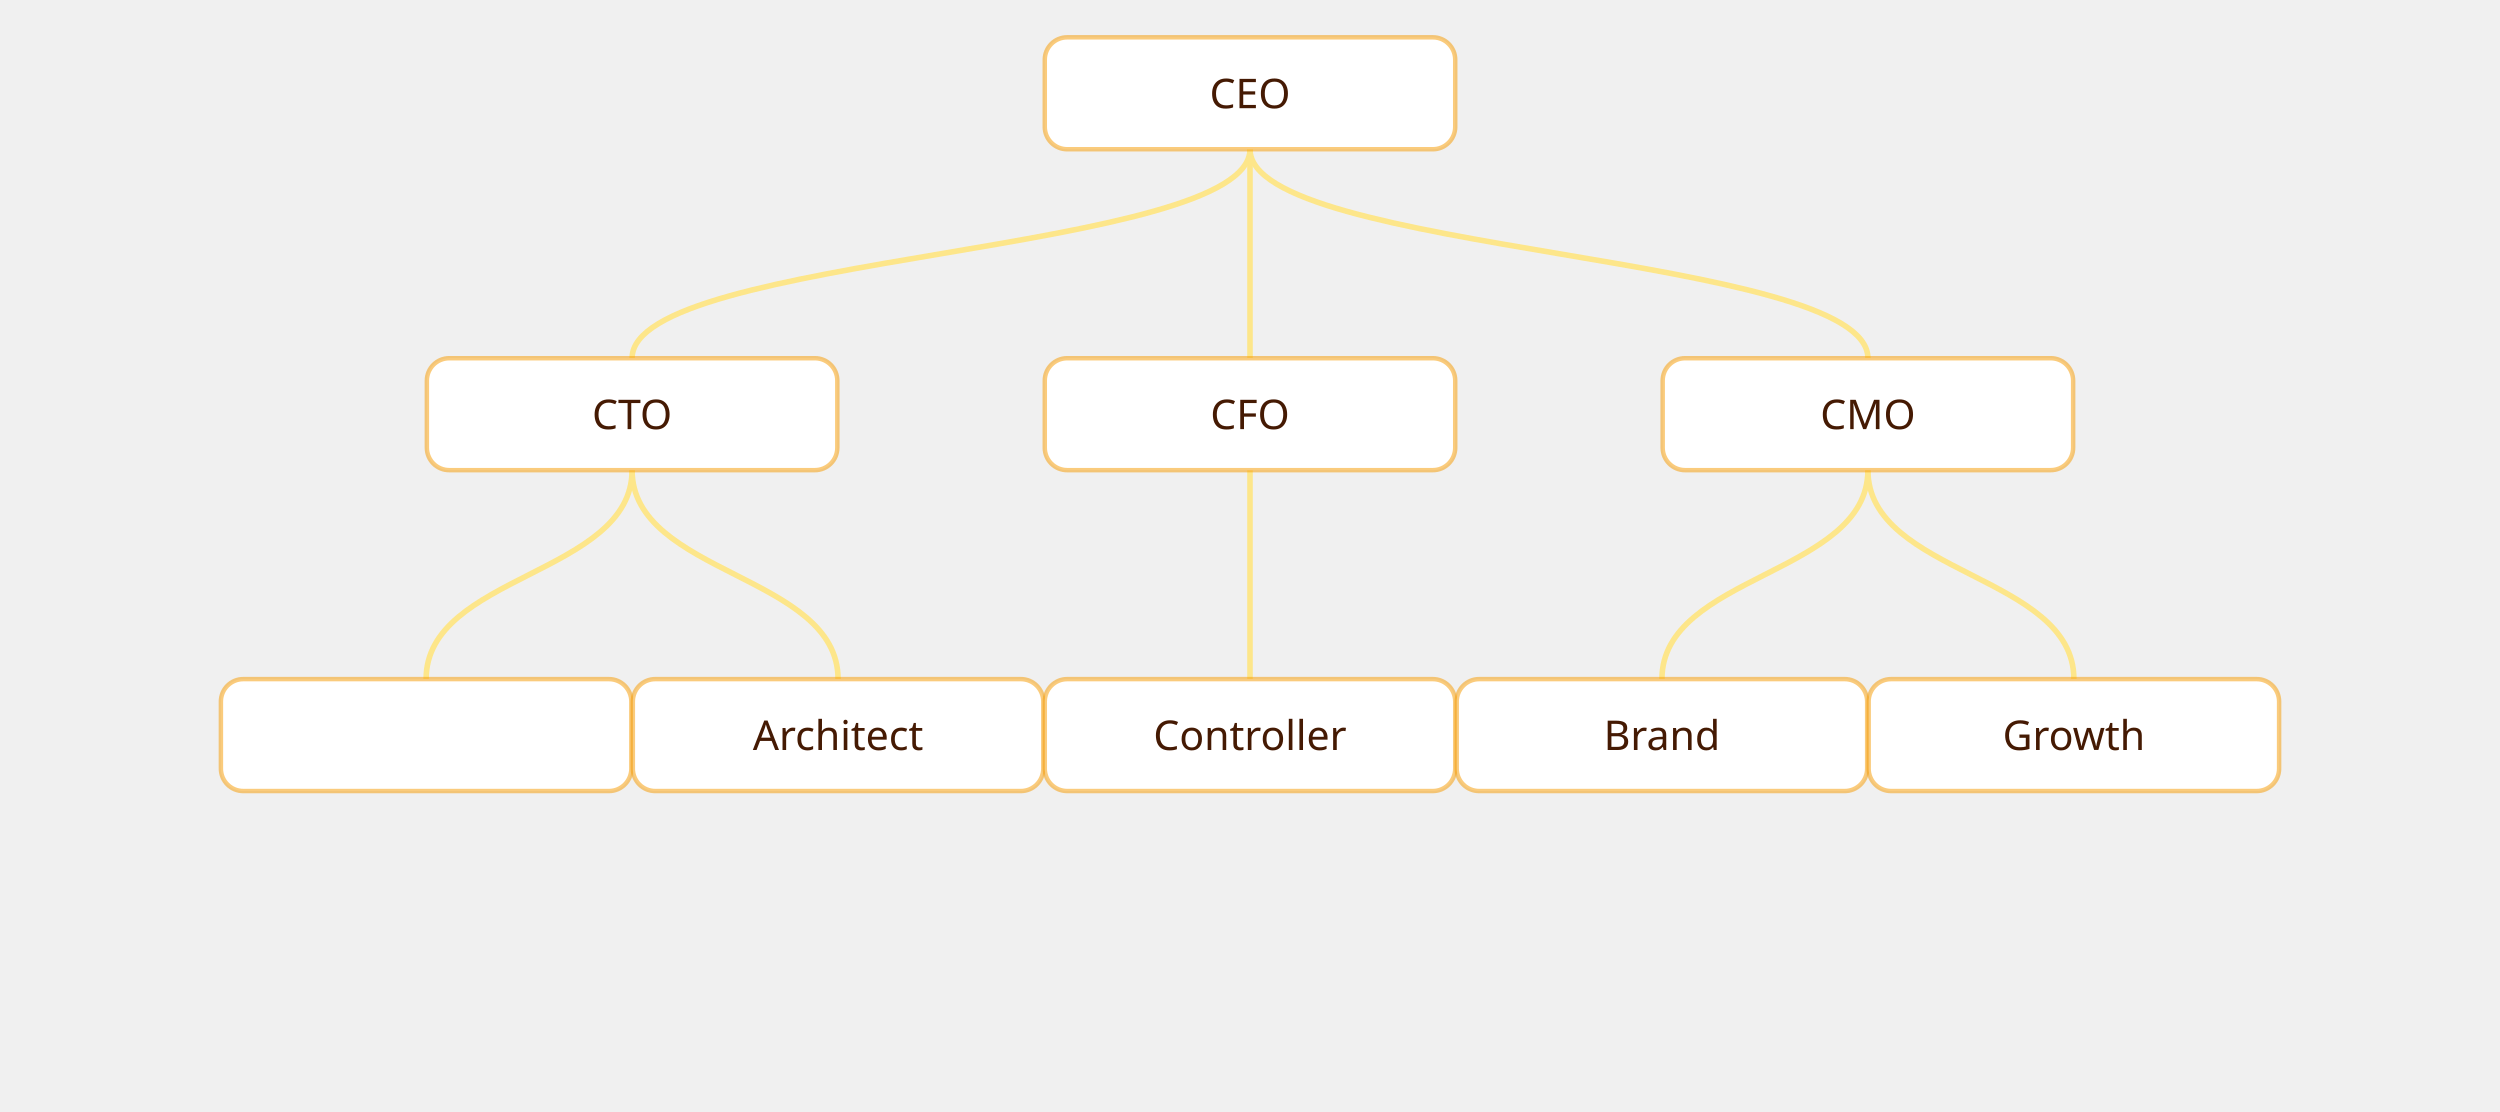
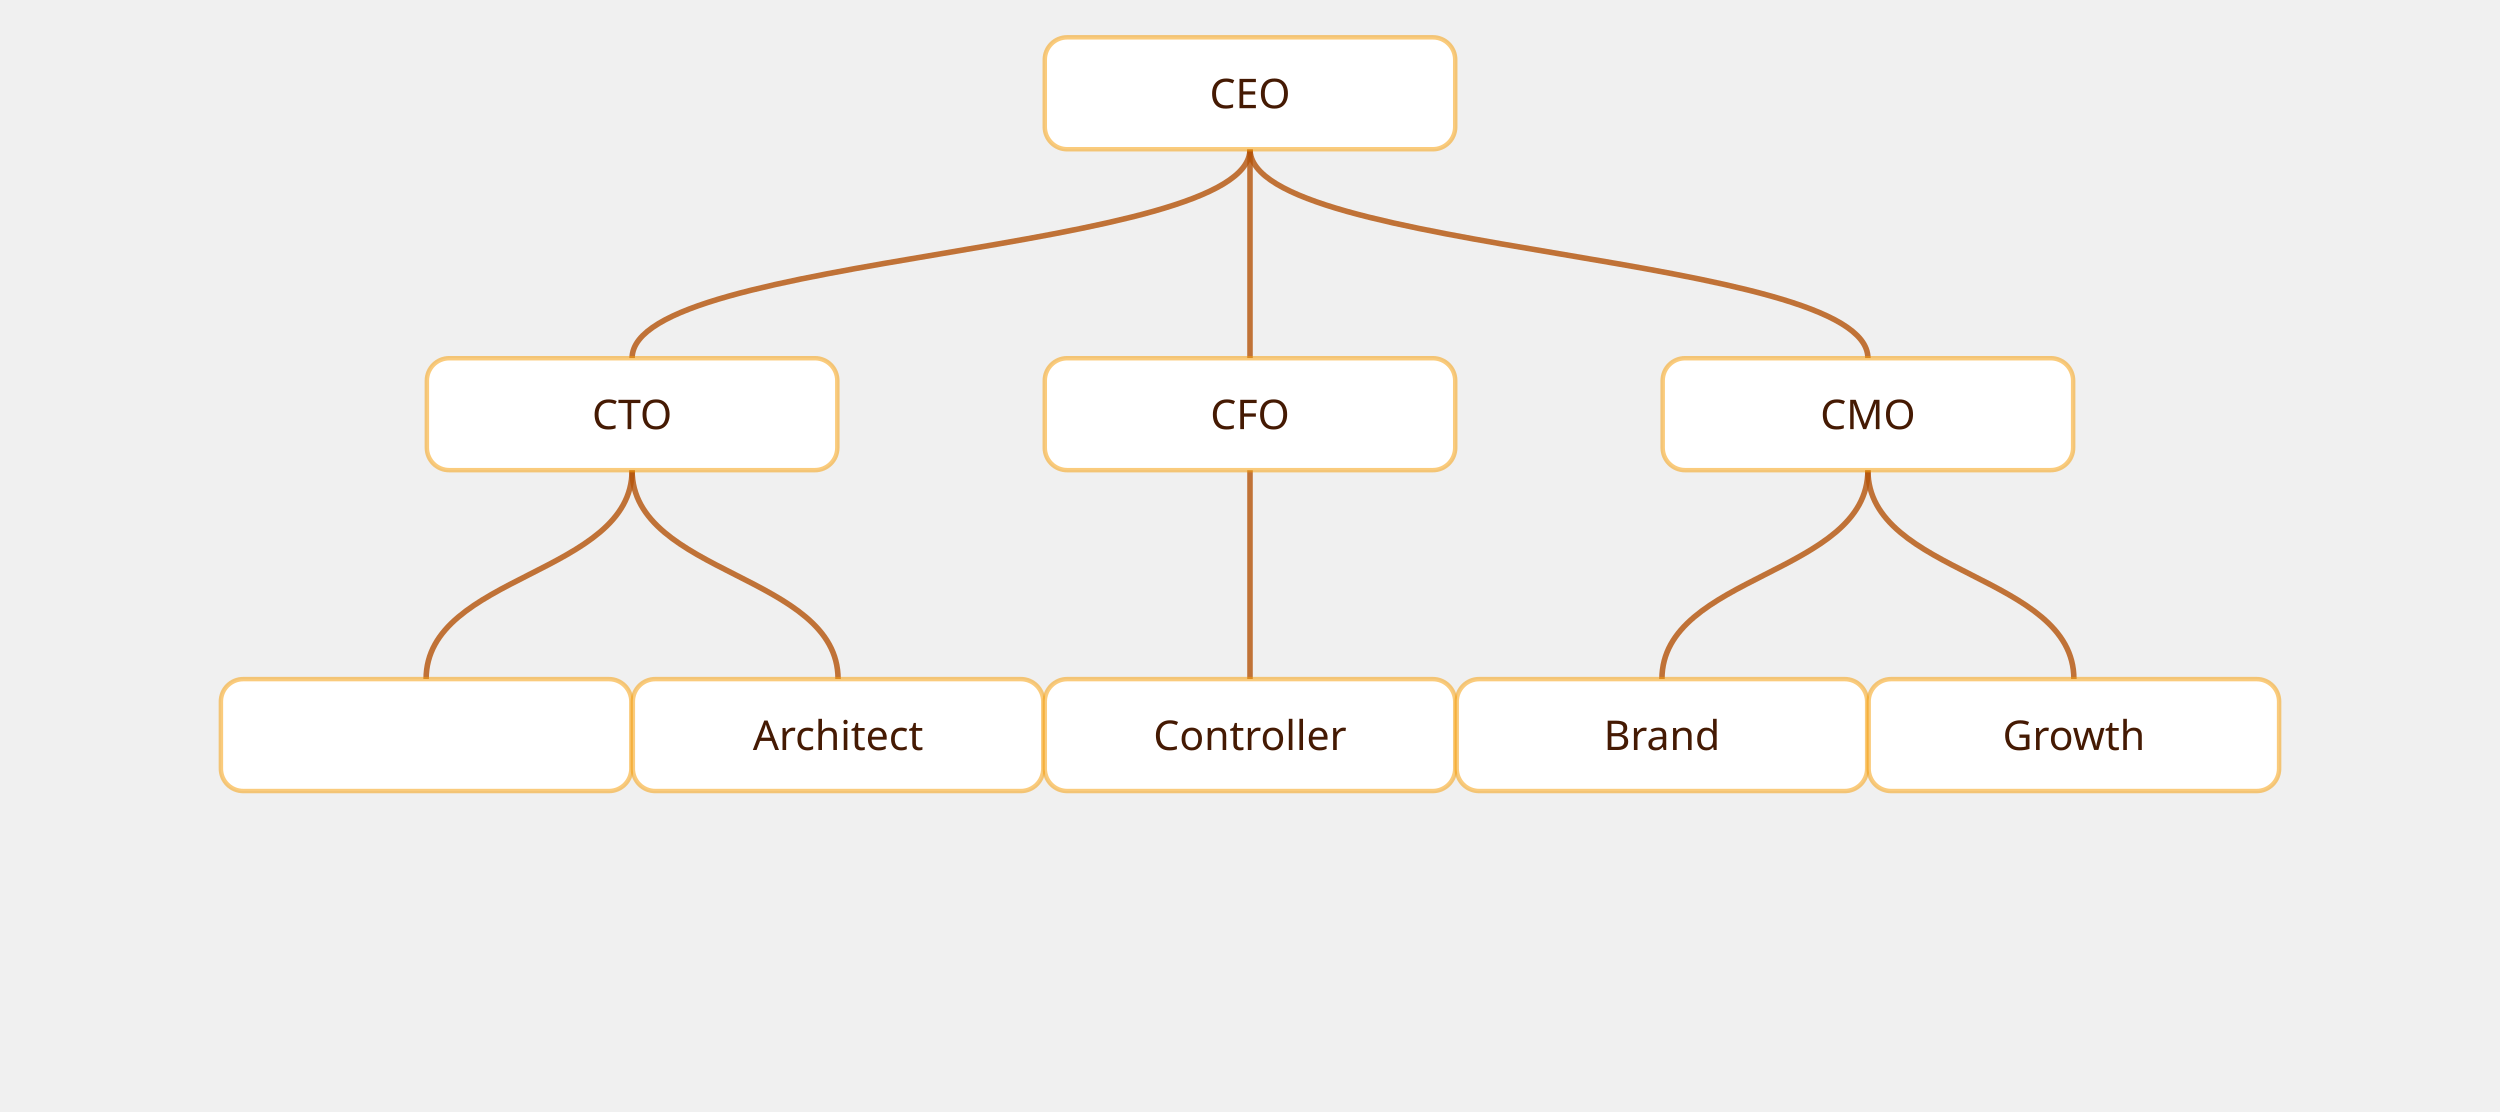
<svg xmlns="http://www.w3.org/2000/svg" viewBox="0 0 670 298" style="width:100%;height:auto;background:#fffbeb;border-radius:8px">
-   <path d="M335.0,40.0 C335.0,68.0 169.4,68.0 169.4,96.0" fill="none" stroke="#fde68a" stroke-width="1.5" />
-   <path d="M169.4,126.0 C169.4,154.0 114.2,154.0 114.2,182.0" fill="none" stroke="#fde68a" stroke-width="1.5" />
-   <path d="M169.4,126.0 C169.4,154.0 224.6,154.0 224.6,182.0" fill="none" stroke="#fde68a" stroke-width="1.5" />
-   <path d="M335.0,40.0 C335.0,68.0 335.0,68.0 335.0,96.0" fill="none" stroke="#fde68a" stroke-width="1.5" />
-   <path d="M335.0,126.0 C335.0,154.0 335.0,154.0 335.0,182.0" fill="none" stroke="#fde68a" stroke-width="1.5" />
-   <path d="M335.0,40.0 C335.0,68.0 500.6,68.0 500.6,96.0" fill="none" stroke="#fde68a" stroke-width="1.5" />
-   <path d="M500.6,126.0 C500.6,154.0 445.4,154.0 445.4,182.0" fill="none" stroke="#fde68a" stroke-width="1.5" />
-   <path d="M500.6,126.0 C500.6,154.0 555.8,154.0 555.8,182.0" fill="none" stroke="#fde68a" stroke-width="1.5" />
+   <path d="M335.0,40.0 C335.0,68.0 169.4,68.0 169.4,96.0" fill="none" stroke="#b45309cc" stroke-width="1.5" />
+   <path d="M169.4,126.0 C169.4,154.0 114.2,154.0 114.2,182.0" fill="none" stroke="#b45309cc" stroke-width="1.5" />
+   <path d="M169.4,126.0 C169.4,154.0 224.6,154.0 224.6,182.0" fill="none" stroke="#b45309cc" stroke-width="1.5" />
+   <path d="M335.0,40.0 C335.0,68.0 335.0,68.0 335.0,96.0" fill="none" stroke="#b45309cc" stroke-width="1.5" />
+   <path d="M335.0,126.0 C335.0,154.0 335.0,154.0 335.0,182.0" fill="none" stroke="#b45309cc" stroke-width="1.5" />
+   <path d="M335.0,40.0 C335.0,68.0 500.6,68.0 500.6,96.0" fill="none" stroke="#b45309cc" stroke-width="1.5" />
+   <path d="M500.6,126.0 C500.6,154.0 445.4,154.0 445.4,182.0" fill="none" stroke="#b45309cc" stroke-width="1.5" />
+   <path d="M500.6,126.0 C500.6,154.0 555.8,154.0 555.8,182.0" fill="none" stroke="#b45309cc" stroke-width="1.5" />
  <rect x="280.0" y="10.0" width="110" height="30" rx="6" fill="#ffffff" stroke="#f59e0b88" stroke-width="1.2" />
  <text x="335.0" y="29.0" text-anchor="middle" font-size="11" fill="#451a03" font-family="system-ui,sans-serif">CEO</text>
  <rect x="114.4" y="96.0" width="110" height="30" rx="6" fill="#ffffff" stroke="#f59e0b88" stroke-width="1.2" />
  <text x="169.4" y="115.0" text-anchor="middle" font-size="11" fill="#451a03" font-family="system-ui,sans-serif">CTO</text>
  <rect x="59.2" y="182.0" width="110" height="30" rx="6" fill="#ffffff" stroke="#f59e0b88" stroke-width="1.2" />
  <text x="114.2" y="201.0" text-anchor="middle" font-size="11" fill="#451a03" font-family="system-ui,sans-serif" />
  <rect x="169.6" y="182.0" width="110" height="30" rx="6" fill="#ffffff" stroke="#f59e0b88" stroke-width="1.2" />
  <text x="224.6" y="201.0" text-anchor="middle" font-size="11" fill="#451a03" font-family="system-ui,sans-serif">Architect</text>
  <rect x="280.0" y="96.0" width="110" height="30" rx="6" fill="#ffffff" stroke="#f59e0b88" stroke-width="1.2" />
  <text x="335.0" y="115.0" text-anchor="middle" font-size="11" fill="#451a03" font-family="system-ui,sans-serif">CFO</text>
  <rect x="280.0" y="182.0" width="110" height="30" rx="6" fill="#ffffff" stroke="#f59e0b88" stroke-width="1.2" />
  <text x="335.0" y="201.0" text-anchor="middle" font-size="11" fill="#451a03" font-family="system-ui,sans-serif">Controller</text>
  <rect x="445.6" y="96.0" width="110" height="30" rx="6" fill="#ffffff" stroke="#f59e0b88" stroke-width="1.2" />
  <text x="500.6" y="115.0" text-anchor="middle" font-size="11" fill="#451a03" font-family="system-ui,sans-serif">CMO</text>
  <rect x="390.4" y="182.0" width="110" height="30" rx="6" fill="#ffffff" stroke="#f59e0b88" stroke-width="1.2" />
  <text x="445.4" y="201.0" text-anchor="middle" font-size="11" fill="#451a03" font-family="system-ui,sans-serif">Brand</text>
  <rect x="500.8" y="182.0" width="110" height="30" rx="6" fill="#ffffff" stroke="#f59e0b88" stroke-width="1.2" />
  <text x="555.8" y="201.0" text-anchor="middle" font-size="11" fill="#451a03" font-family="system-ui,sans-serif">Growth</text>
</svg>
